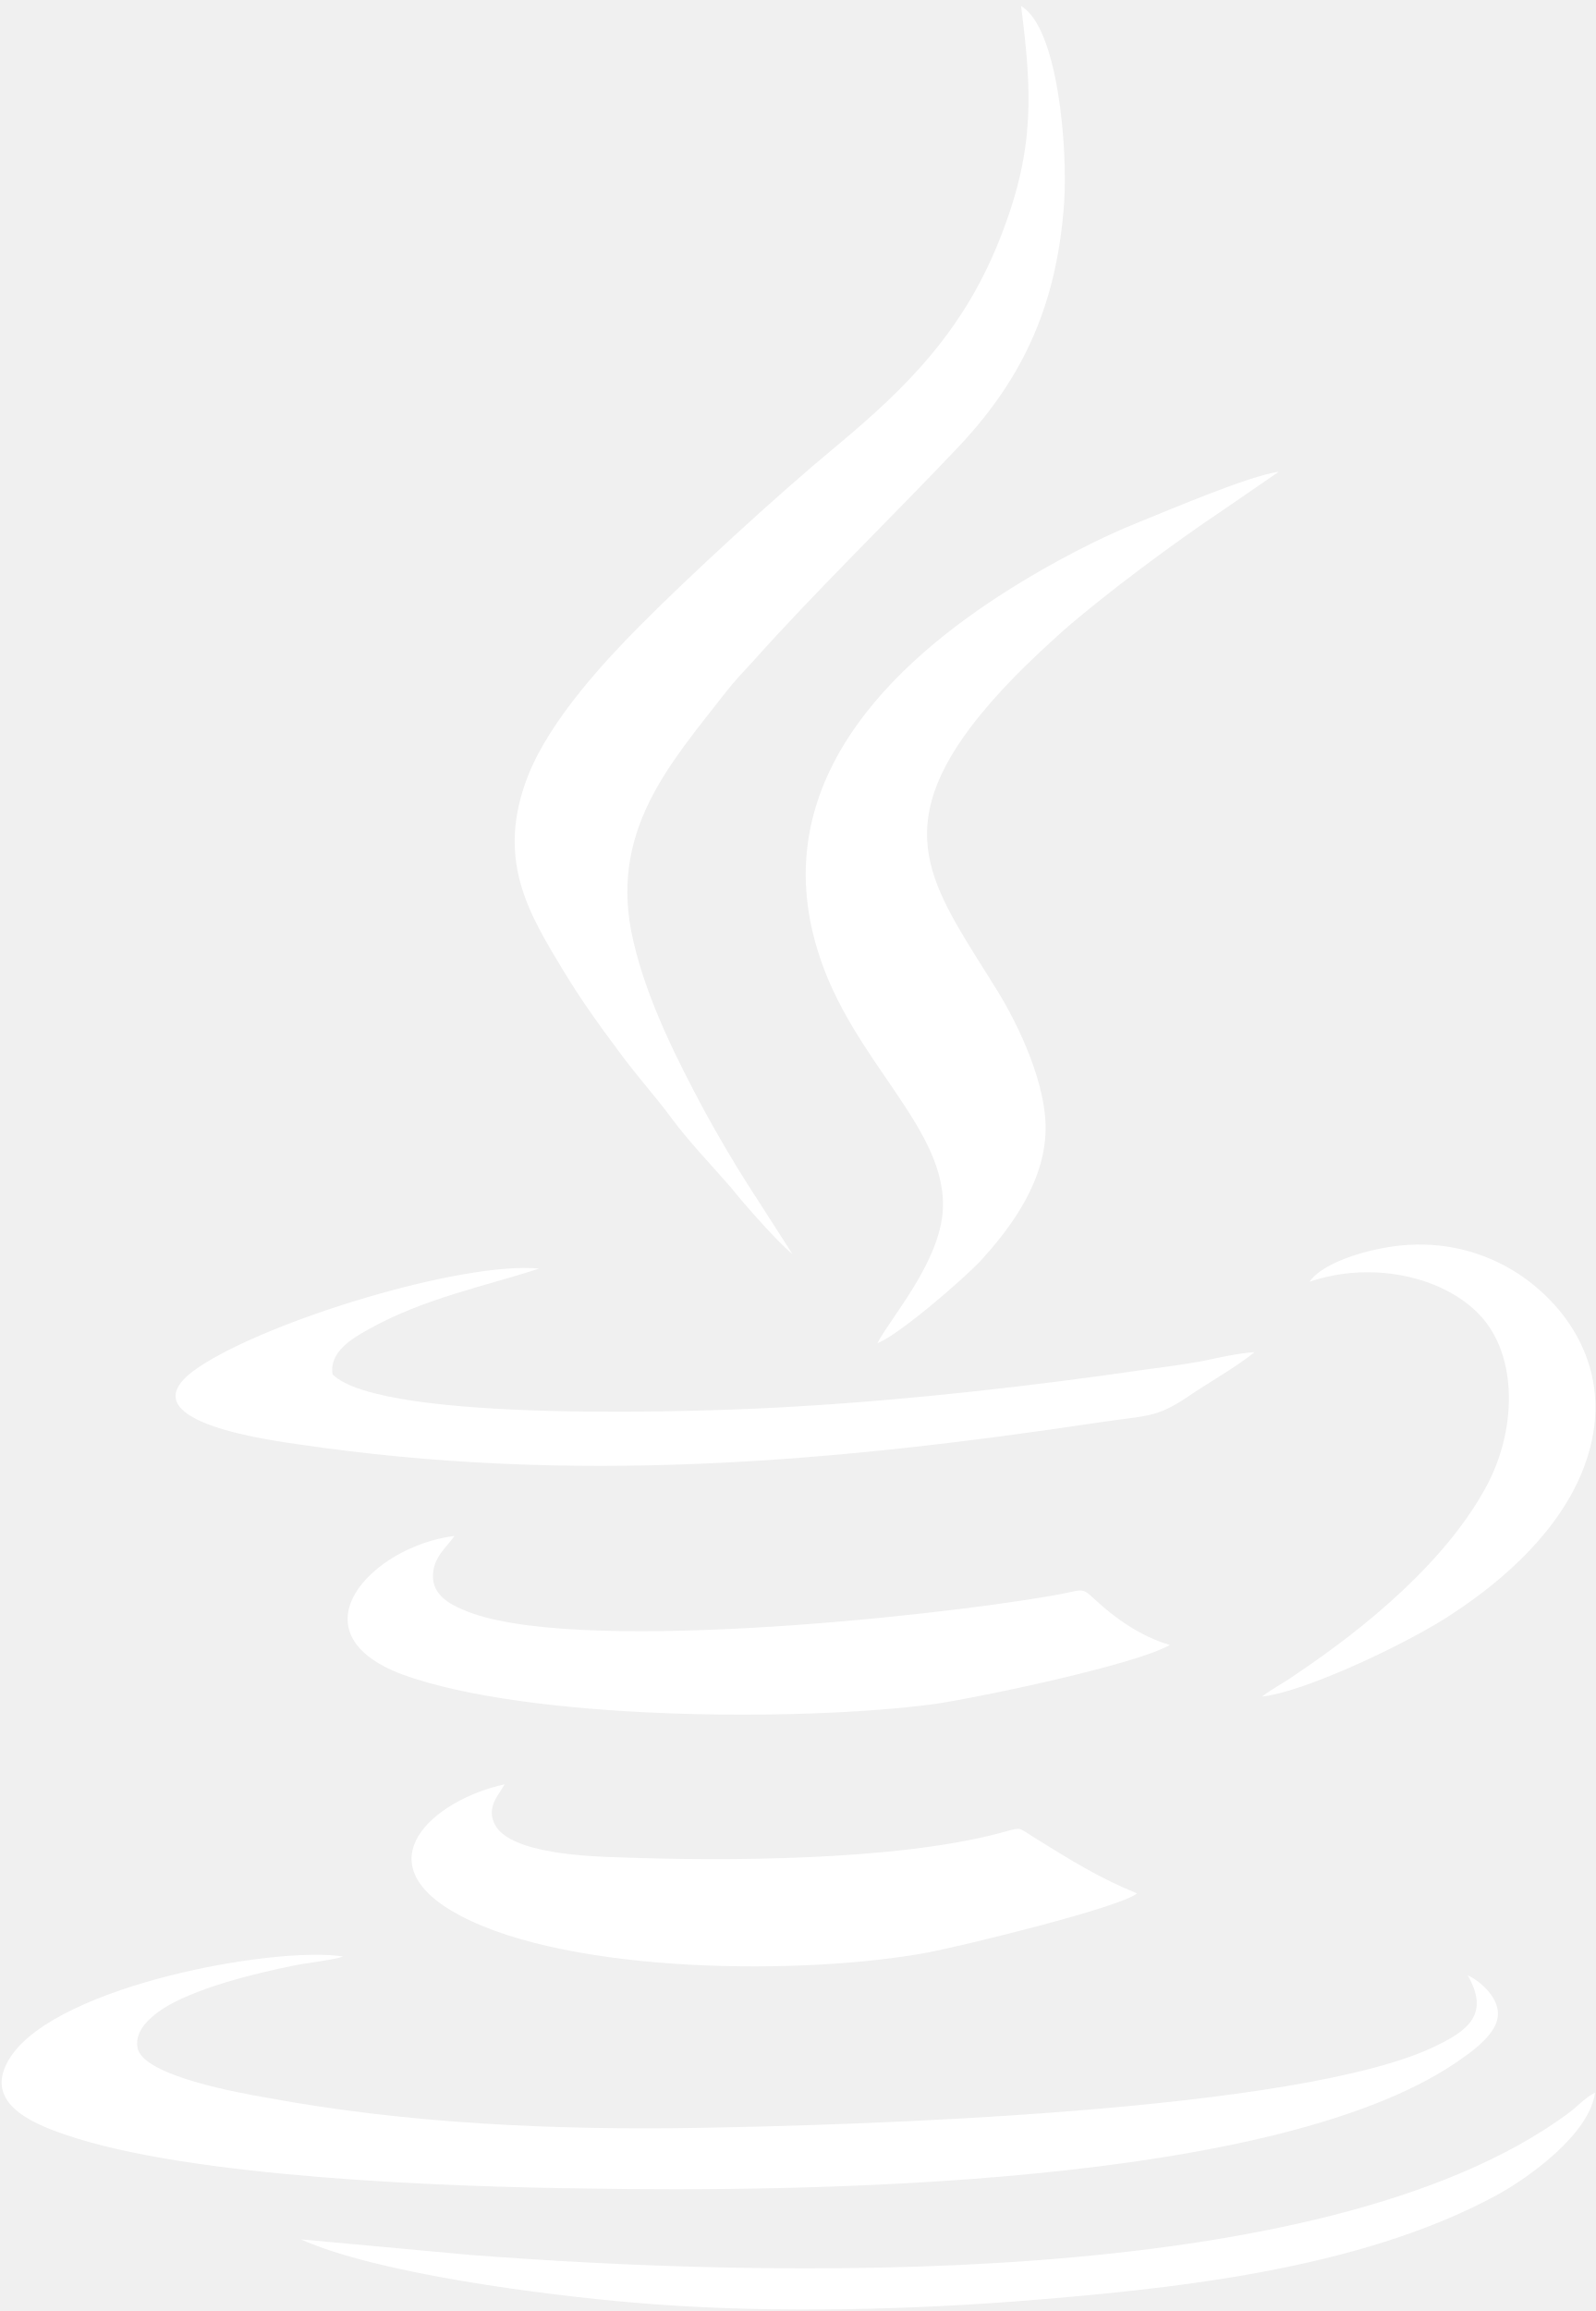
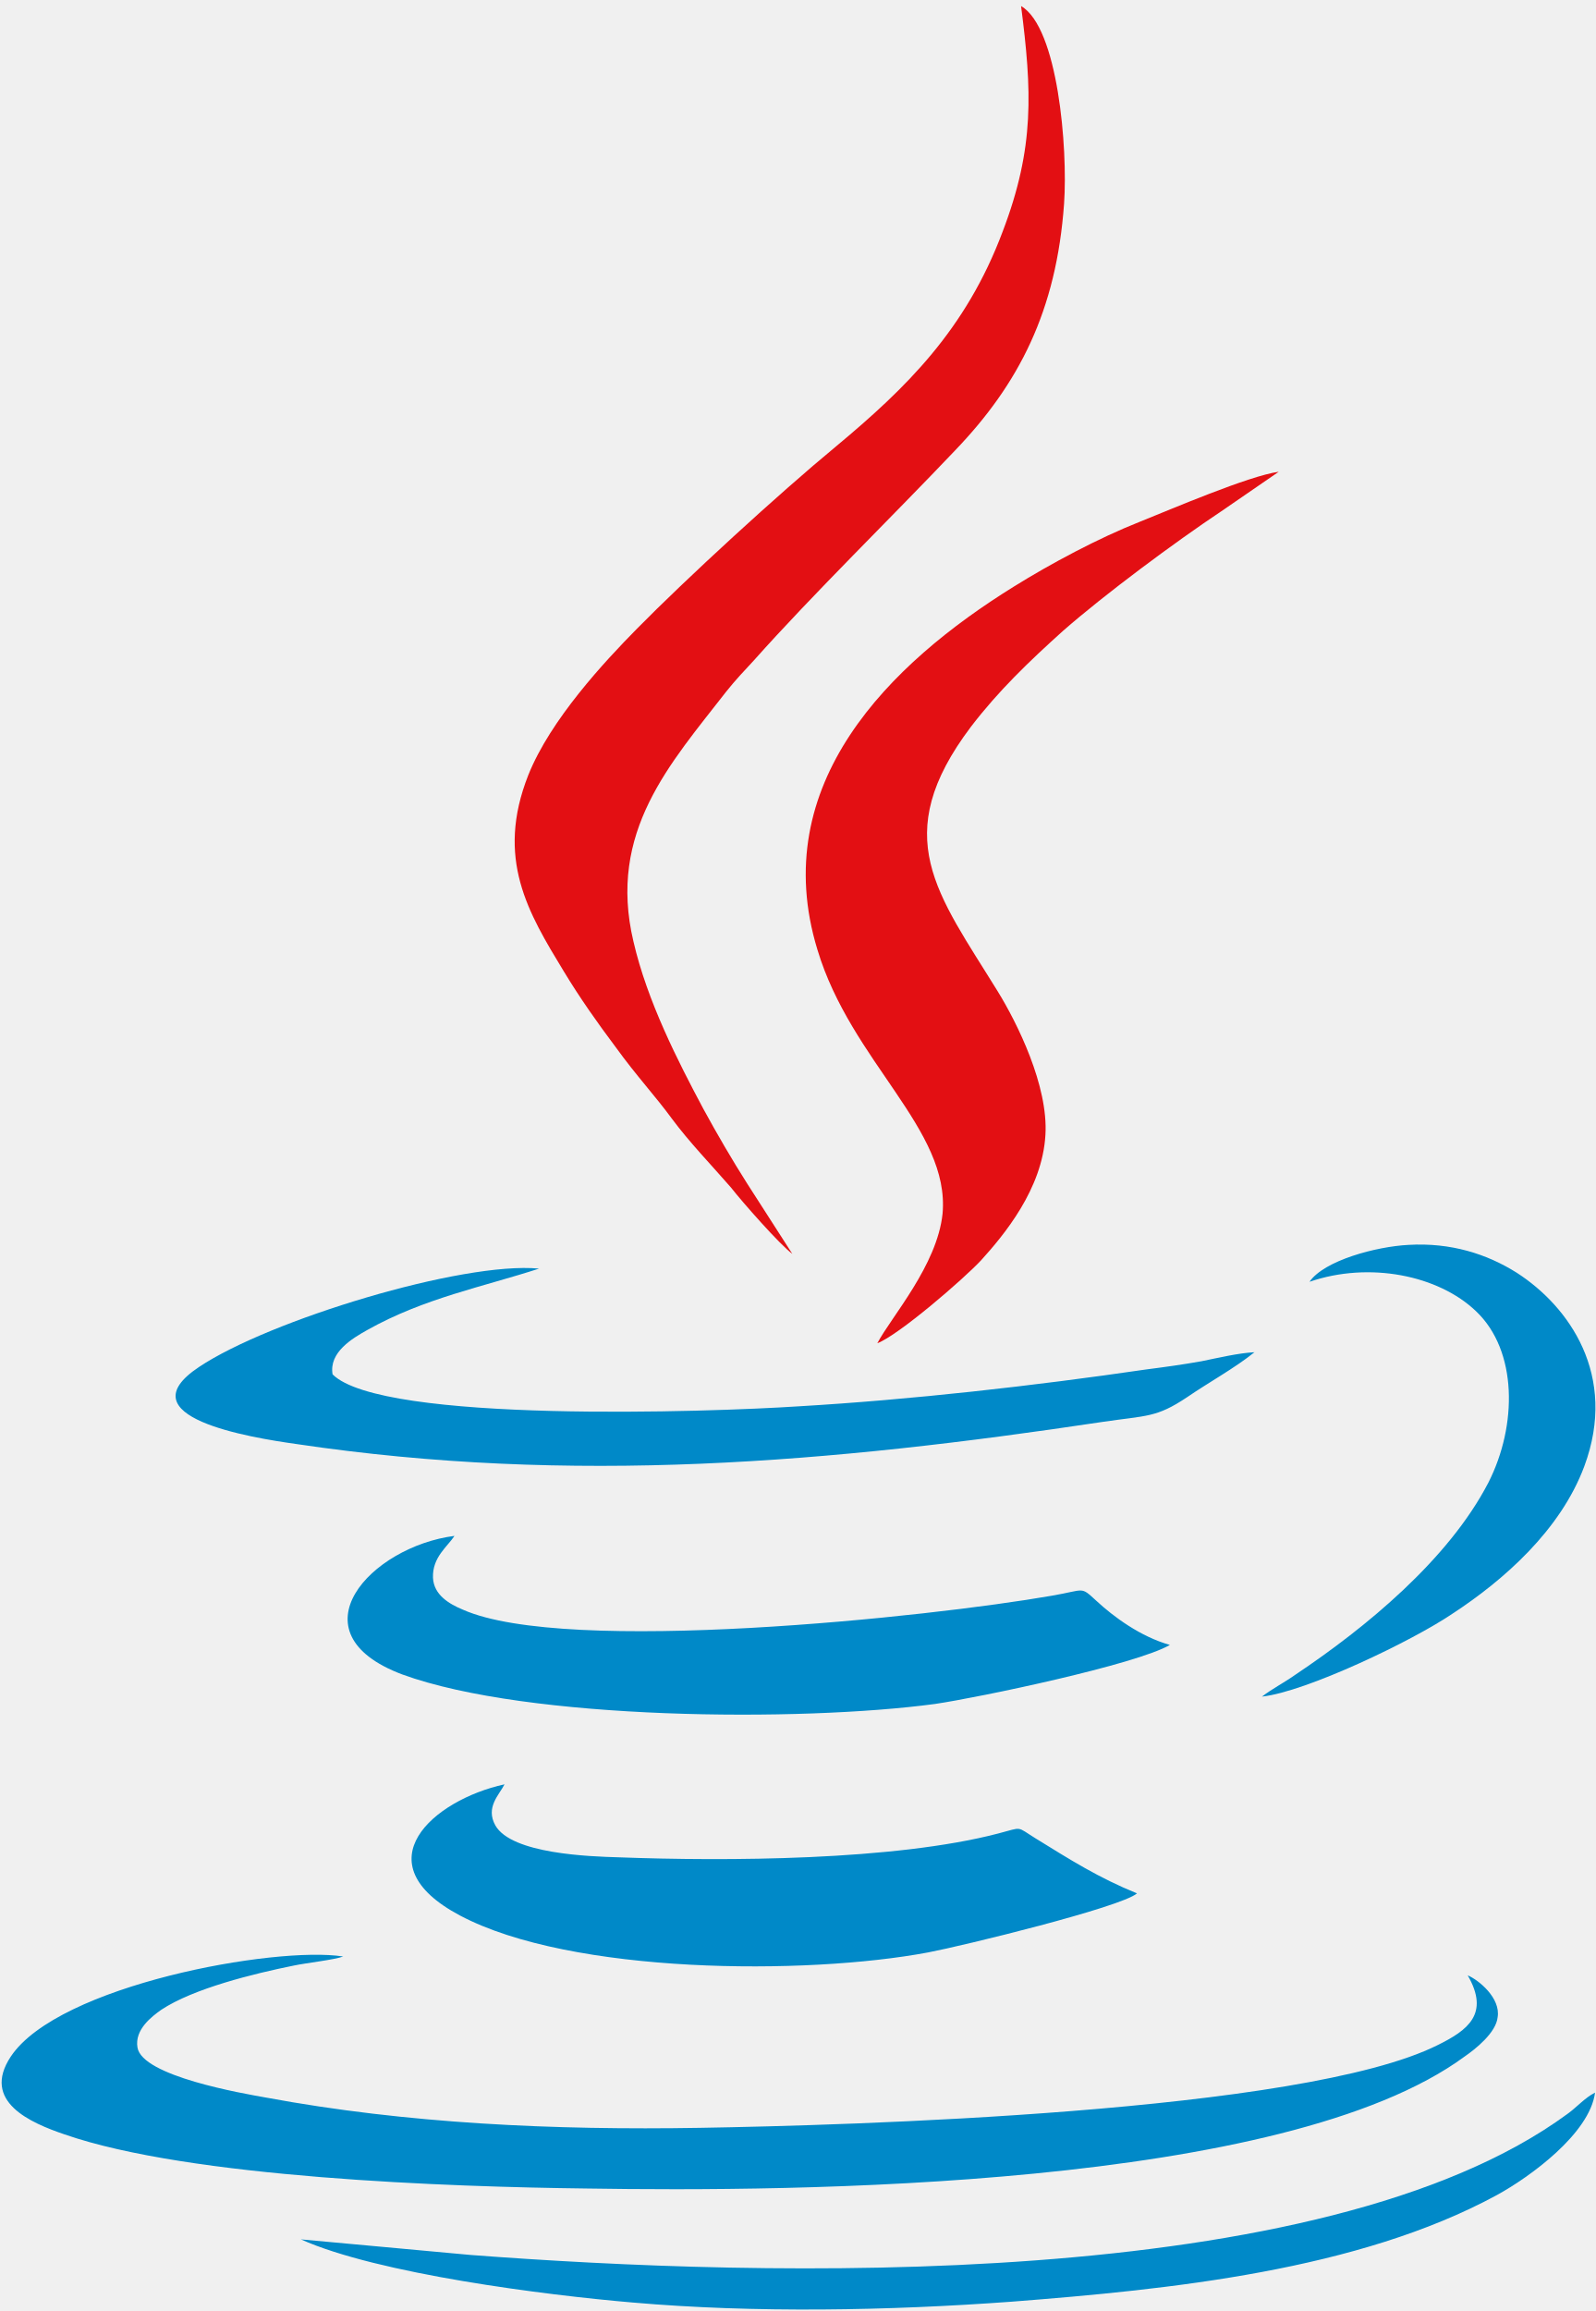
<svg xmlns="http://www.w3.org/2000/svg" width="210" height="304" viewBox="0 0 210 304" fill="none">
-   <path fill-rule="evenodd" clip-rule="evenodd" d="M104.257 164.942L98.298 155.667C96.379 152.648 94.359 149.196 92.541 145.853C89.208 139.598 85.168 131.725 83.35 123.853C79.916 109.401 88.198 100.45 95.571 90.96C96.682 89.558 97.995 88.156 99.207 86.861C106.883 78.234 117.488 67.88 125.67 59.253C134.053 50.517 139.002 40.919 140.012 26.791C140.517 19.458 139.204 3.604 134.356 0.8C135.77 11.908 136.174 19.35 131.932 30.458C127.084 43.4 119.205 51.056 110.014 58.714C102.439 64.969 90.218 76.185 83.754 82.763C79.613 86.969 72.442 94.626 69.513 101.96C65.17 112.96 69.513 120.078 74.159 127.735C76.381 131.402 78.603 134.529 81.027 137.765C83.754 141.539 86.279 144.236 88.4 147.147C90.723 150.275 93.551 153.187 96.177 156.206C97.692 158.148 102.641 163.756 104.257 164.942Z" fill="white" />
-   <path fill-rule="evenodd" clip-rule="evenodd" d="M193.123 259.847C196.052 264.916 193.123 267.073 189.184 269.014C171.307 277.965 111.01 279.583 92.123 279.906C72.932 280.23 53.54 279.367 34.956 275.916C31.926 275.377 18.695 273.112 18.089 269.338C17.685 266.965 20.008 265.239 21.22 264.377C25.462 261.573 33.34 259.631 38.693 258.553C40.208 258.229 44.046 257.798 45.157 257.367C36.168 255.965 7.686 261.141 1.424 270.524C-2.515 276.455 4.05 279.259 8.494 280.769C24.957 286.485 59.095 287.671 77.174 287.887C104.142 288.319 168.984 287.995 192.719 270.524C194.133 269.553 196.86 267.396 197.062 265.347C197.466 262.867 194.638 260.494 193.123 259.847Z" fill="white" />
-   <path fill-rule="evenodd" clip-rule="evenodd" d="M115.438 176.697C118.266 175.619 126.75 168.285 129.073 165.805C132.103 162.461 137.153 156.422 137.557 149.304C137.961 142.833 133.82 134.529 131.295 130.431C123.316 117.49 116.852 110.048 127.76 95.597C131.396 90.852 135.335 87.077 139.88 82.979C145.435 78.126 154.424 71.439 160.888 67.125L168.261 62.057C164.322 62.596 154.02 67.018 149.98 68.635C144.526 70.792 138.264 74.135 133.416 77.155C117.054 87.293 100.893 103.146 107.559 124.931C112.004 139.706 125.033 148.549 124.023 159.657C123.316 166.452 117.256 173.246 115.438 176.697Z" fill="white" />
-   <path fill-rule="evenodd" clip-rule="evenodd" d="M149.609 249.064C144.559 247.015 140.822 244.642 136.277 241.838C133.651 240.22 134.661 240.328 131.328 241.191C117.693 244.75 95.574 244.858 81.333 244.319C77.697 244.211 67.294 243.887 65.173 240.113C63.86 237.74 65.678 236.122 66.385 234.72C56.992 236.769 47.498 245.073 60.527 251.976C75.172 259.741 106.078 259.848 122.137 256.829C126.682 255.966 147.488 250.897 149.609 249.064Z" fill="white" />
-   <path fill-rule="evenodd" clip-rule="evenodd" d="M153.934 216.382C150.096 215.304 146.561 212.715 144.238 210.558C142.117 208.617 142.824 209.156 138.38 209.911C122.321 212.715 74.547 217.784 60.912 211.745C59.094 210.99 57.074 209.803 56.973 207.539C56.872 204.843 58.892 203.441 59.801 202.039C48.792 203.441 38.288 214.764 52.933 220.265C69.497 226.304 105.353 226.52 123.028 224.147C128.886 223.284 149.49 218.97 153.934 216.382Z" fill="white" />
-   <path fill-rule="evenodd" clip-rule="evenodd" d="M165.064 177.878C162.943 177.986 160.216 178.633 158.095 179.064C155.671 179.496 153.348 179.819 150.823 180.143C136.077 182.3 119.816 184.133 105.07 184.996C93.556 185.751 50.226 187.261 43.762 180.79C43.257 177.878 46.388 176.045 48.307 174.966C55.782 170.76 63.66 169.25 70.932 166.878C60.831 165.907 35.379 173.672 26.188 179.819C16.29 186.398 32.854 189.094 39.015 189.957C75.275 195.349 109.211 192.437 145.066 187.045C150.924 186.182 152.136 186.506 156.176 183.81C159.004 181.868 162.539 179.927 165.064 177.878Z" fill="white" />
-   <path fill-rule="evenodd" clip-rule="evenodd" d="M39.59 294.578C49.69 299.108 71.81 301.912 83.223 302.883C99.282 304.285 116.957 303.961 133.117 302.775C153.923 301.157 178.668 298.677 196.95 288.755C201.293 286.382 209.171 280.666 209.878 275.274C208.565 275.921 207.454 277.215 206.242 278.078C173.921 301.804 100.09 299.539 61.911 296.627L39.59 294.578Z" fill="white" />
-   <path fill-rule="evenodd" clip-rule="evenodd" d="M172.308 168.61C180.186 165.914 189.276 167.748 194.225 172.493C199.679 177.669 199.679 187.483 195.841 195.033C190.589 205.17 179.681 214.121 170.49 220.269C168.975 221.347 167.46 222.102 166.046 223.18C171.904 222.533 185.842 215.847 191.094 212.288C197.861 207.866 205.335 201.288 208.466 192.876C212.91 180.905 206.446 171.846 199.578 167.424C195.639 164.944 190.892 163.434 185.337 163.757C181.095 163.973 174.227 165.806 172.308 168.61Z" fill="white" />
+   <path fill-rule="evenodd" clip-rule="evenodd" d="M104.257 164.942L98.298 155.667C96.379 152.648 94.359 149.196 92.541 145.853C89.208 139.598 85.168 131.725 83.35 123.853C79.916 109.401 88.198 100.45 95.571 90.96C96.682 89.558 97.995 88.156 99.207 86.861C106.883 78.234 117.488 67.88 125.67 59.253C134.053 50.517 139.002 40.919 140.012 26.791C140.517 19.458 139.204 3.604 134.356 0.8C135.77 11.908 136.174 19.35 131.932 30.458C127.084 43.4 119.205 51.056 110.014 58.714C102.439 64.969 90.218 76.185 83.754 82.763C79.613 86.969 72.442 94.626 69.513 101.96C65.17 112.96 69.513 120.078 74.159 127.735C76.381 131.402 78.603 134.529 81.027 137.765C83.754 141.539 86.279 144.236 88.4 147.147C90.723 150.275 93.551 153.187 96.177 156.206C97.692 158.148 102.641 163.756 104.257 164.942Z" fill="#E30F13" />
+   <path fill-rule="evenodd" clip-rule="evenodd" d="M193.123 259.847C196.052 264.916 193.123 267.073 189.184 269.014C171.307 277.965 111.01 279.583 92.123 279.906C72.932 280.23 53.54 279.367 34.956 275.916C31.926 275.377 18.695 273.112 18.089 269.337C17.685 266.965 20.008 265.239 21.22 264.376C25.462 261.572 33.34 259.631 38.693 258.553C40.208 258.229 44.046 257.798 45.157 257.366C36.168 255.964 7.686 261.141 1.424 270.524C-2.515 276.455 4.05 279.259 8.494 280.769C24.957 286.485 59.095 287.671 77.174 287.887C104.142 288.318 168.984 287.995 192.719 270.524C194.133 269.553 196.86 267.396 197.062 265.347C197.466 262.867 194.638 260.494 193.123 259.847Z" fill="#0089C8" />
+   <path fill-rule="evenodd" clip-rule="evenodd" d="M115.438 176.697C118.266 175.619 126.75 168.285 129.073 165.805C132.103 162.462 137.153 156.422 137.557 149.304C137.961 142.834 133.82 134.529 131.295 130.431C123.316 117.49 116.852 110.048 127.76 95.597C131.396 90.852 135.335 87.077 139.88 82.979C145.435 78.126 154.424 71.439 160.888 67.126L168.261 62.057C164.322 62.596 154.02 67.018 149.98 68.635C144.526 70.792 138.264 74.136 133.416 77.155C117.054 87.293 100.893 103.146 107.559 124.931C112.004 139.706 125.033 148.549 124.023 159.658C123.316 166.452 117.256 173.246 115.438 176.697Z" fill="#E30F13" />
+   <path fill-rule="evenodd" clip-rule="evenodd" d="M149.609 249.063C144.559 247.014 140.822 244.642 136.277 241.838C133.651 240.22 134.661 240.328 131.328 241.191C117.693 244.75 95.574 244.857 81.333 244.318C77.697 244.21 67.294 243.887 65.173 240.112C63.86 237.74 65.678 236.122 66.385 234.72C56.992 236.769 47.498 245.073 60.527 251.975C75.172 259.74 106.078 259.848 122.137 256.828C126.682 255.966 147.488 250.897 149.609 249.063Z" fill="#0089C8" />
+   <path fill-rule="evenodd" clip-rule="evenodd" d="M153.934 216.382C150.096 215.304 146.561 212.715 144.238 210.558C142.117 208.617 142.824 209.156 138.38 209.911C122.321 212.715 74.547 217.784 60.912 211.745C59.094 210.99 57.074 209.803 56.973 207.539C56.872 204.843 58.892 203.441 59.801 202.039C48.792 203.441 38.288 214.764 52.933 220.265C69.497 226.304 105.353 226.52 123.028 224.147C128.886 223.284 149.49 218.97 153.934 216.382Z" fill="#0089C8" />
+   <path fill-rule="evenodd" clip-rule="evenodd" d="M165.064 177.878C162.943 177.986 160.216 178.633 158.095 179.064C155.671 179.496 153.348 179.819 150.823 180.143C136.077 182.3 119.816 184.133 105.07 184.996C93.556 185.751 50.226 187.261 43.762 180.79C43.257 177.878 46.388 176.045 48.307 174.966C55.782 170.76 63.66 169.25 70.932 166.878C60.831 165.907 35.379 173.672 26.188 179.819C16.29 186.398 32.854 189.094 39.015 189.957C75.275 195.349 109.211 192.437 145.066 187.045C150.924 186.182 152.136 186.506 156.176 183.81C159.004 181.868 162.539 179.927 165.064 177.878Z" fill="#0089C8" />
+   <path fill-rule="evenodd" clip-rule="evenodd" d="M39.59 294.578C49.69 299.108 71.81 301.912 83.223 302.883C99.282 304.285 116.957 303.961 133.117 302.775C153.923 301.157 178.668 298.677 196.95 288.755C201.293 286.382 209.171 280.666 209.878 275.274C208.565 275.921 207.454 277.215 206.242 278.078C173.921 301.804 100.09 299.539 61.911 296.627L39.59 294.578Z" fill="#0089C8" />
+   <path fill-rule="evenodd" clip-rule="evenodd" d="M172.308 168.611C180.186 165.914 189.276 167.748 194.225 172.493C199.679 177.67 199.679 187.484 195.841 195.033C190.589 205.17 179.681 214.122 170.49 220.269C168.975 221.347 167.46 222.102 166.046 223.181C171.904 222.534 185.842 215.847 191.094 212.288C197.861 207.867 205.335 201.288 208.466 192.876C212.91 180.905 206.446 171.846 199.578 167.424C195.639 164.944 190.892 163.434 185.337 163.758C181.095 163.973 174.227 165.807 172.308 168.611Z" fill="#0089C8" />
</svg>
